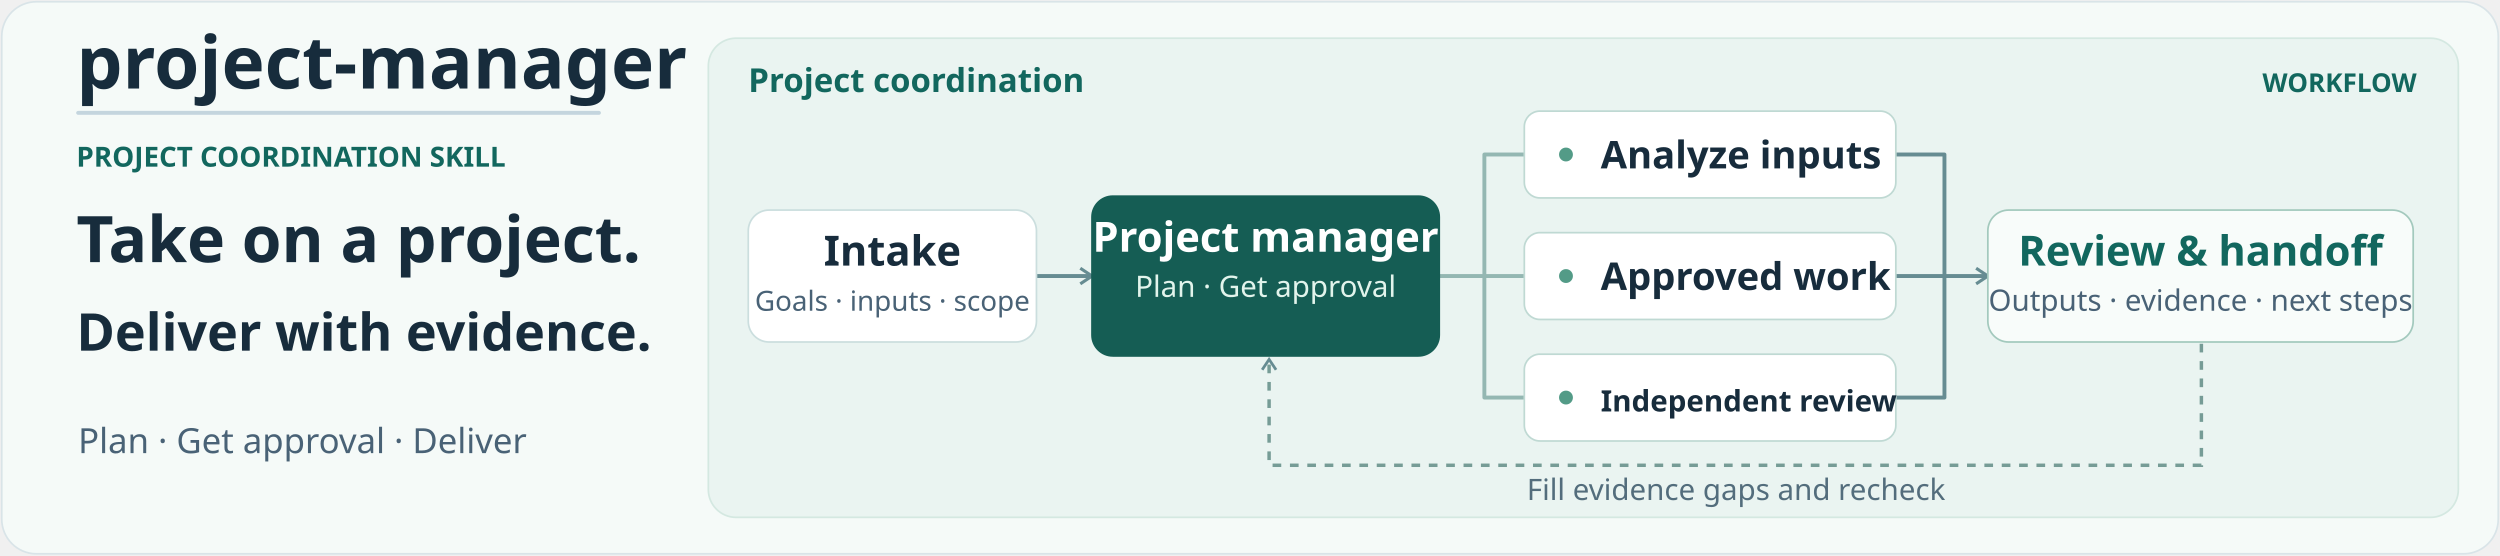
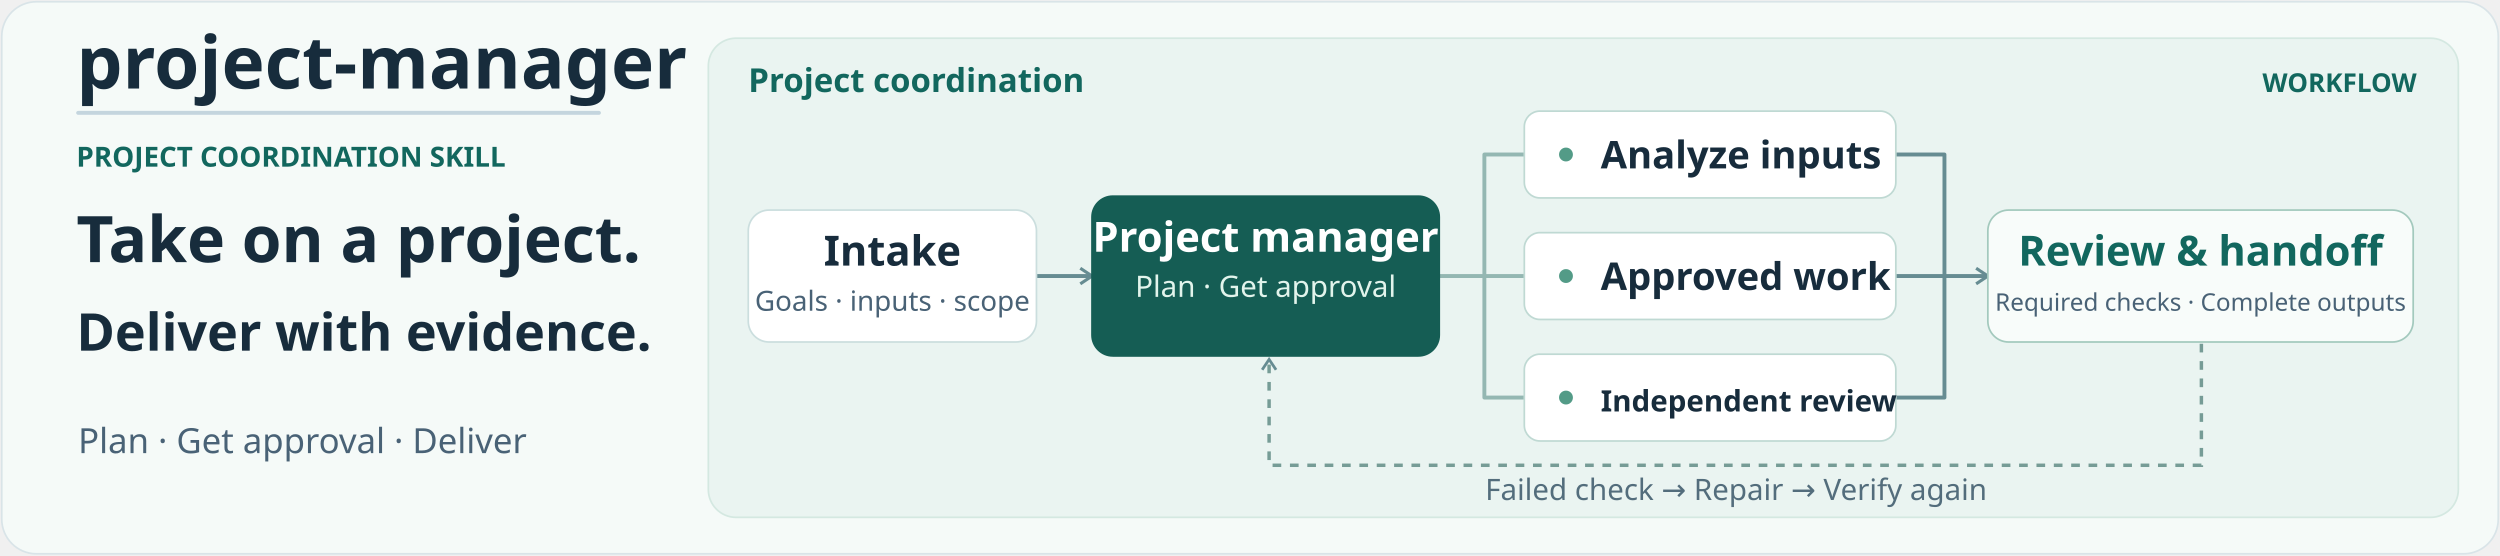
<svg xmlns="http://www.w3.org/2000/svg" width="1440" height="320" viewBox="0 0 1440 320" role="img">
  <defs>
    <marker id="tip" viewBox="0 0 10 10" refX="8" refY="5" markerWidth="5" markerHeight="5" orient="auto-start-reverse">
      <path d="M2 1 L8 5 L2 9" fill="none" stroke="#668C92" stroke-width="1.6" />
    </marker>
  </defs>
  <g font-family="Segoe UI, Microsoft YaHei, sans-serif">
    <rect x="1" y="1" width="1438" height="318" rx="20" fill="#F5FAF8" stroke="#D9E4E8" />
    <text x="44" y="51" font-size="42" font-weight="730" fill="#172C3C" text-anchor="start">project-manager</text>
    <path d="M45 65 H345" fill="none" stroke="#C4D5DE" stroke-width="2.25" stroke-linecap="round" stroke-linejoin="round" />
    <text x="44" y="96" font-size="16" font-weight="650" fill="#12675E" text-anchor="start">PROJECT COORDINATION SKILL</text>
    <text x="44" y="151" font-size="37" font-weight="700" fill="#172C3C" text-anchor="start">Take on a project.</text>
    <text x="44" y="202" font-size="30" font-weight="700" fill="#172C3C" text-anchor="start">Deliver with evidence.</text>
    <text x="45" y="261" font-size="20" font-weight="400" fill="#496276" text-anchor="start">Plan · Get approval · Deliver</text>
    <rect x="408" y="22" width="1008" height="276" rx="16" fill="#EAF4F1" stroke="#D4E8E1" />
    <text x="431" y="53" font-size="19" font-weight="650" fill="#12675E" text-anchor="start">Project coordination</text>
    <text x="1392" y="53" font-size="15" font-weight="600" fill="#12675E" text-anchor="end">WORKFLOW</text>
    <path d="M597 159 H629" fill="none" stroke="#668C92" stroke-width="2.25" stroke-linecap="round" stroke-linejoin="round" marker-end="url(#tip)" />
    <path d="M829 159 H855 M855 89 V229 M855 89 H878 M855 159 H878 M855 229 H878" fill="none" stroke="#94B7B2" stroke-width="2.25" stroke-linecap="round" stroke-linejoin="round" />
    <path d="M1092 89 H1120 M1092 159 H1120 M1092 229 H1120 M1120 89 V229 M1120 159 H1145" fill="none" stroke="#668C92" stroke-width="2.25" stroke-linecap="round" stroke-linejoin="round" marker-end="url(#tip)" />
    <rect x="431" y="121" width="166" height="76" rx="12" fill="#FFFFFF" stroke="#CBDEDE" />
    <text x="514" y="153" font-size="24" font-weight="650" fill="#172C3C" text-anchor="middle">Intake</text>
    <text x="514" y="179" font-size="16" font-weight="400" fill="#496276" text-anchor="middle">Goals · inputs · scope</text>
    <rect x="629" y="113" width="200" height="92" rx="12" fill="#155D54" stroke="#155D54" />
    <text x="729" y="145" font-size="24" font-weight="650" fill="#FFFFFF" text-anchor="middle">Project manager</text>
    <text x="729" y="171" font-size="17" font-weight="400" fill="#E2F4EC" text-anchor="middle">Plan · Get approval</text>
    <rect x="878" y="64" width="214" height="50" rx="9" fill="#FFFFFF" stroke="#BFD9D3" />
    <circle cx="902" cy="89" r="4" fill="#539B87" />
    <text x="922" y="97" font-size="22" font-weight="650" fill="#172C3C" text-anchor="start">Analyze inputs</text>
    <rect x="878" y="134" width="214" height="50" rx="9" fill="#FFFFFF" stroke="#BFD9D3" />
    <circle cx="902" cy="159" r="4" fill="#539B87" />
    <text x="922" y="167" font-size="22" font-weight="650" fill="#172C3C" text-anchor="start">Approved work</text>
    <rect x="878" y="204" width="214" height="50" rx="9" fill="#FFFFFF" stroke="#BFD9D3" />
    <circle cx="902" cy="229" r="4" fill="#539B87" />
    <text x="922" y="237" font-size="17" font-weight="650" fill="#172C3C" text-anchor="start">Independent review</text>
    <rect x="1145" y="121" width="245" height="76" rx="12" fill="#F8FCFA" stroke="#A3C9BD" />
    <text x="1267.5" y="153" font-size="24" font-weight="650" fill="#12675E" text-anchor="middle">Review &amp; handoff</text>
-     <text x="1267.5" y="179" font-size="17" font-weight="400" fill="#496276" text-anchor="middle">Outputs · evidence · next steps</text>
+     <text x="1267.5" y="179" font-size="14" font-weight="400" fill="#496276" text-anchor="middle">Required checks · Complete outputs</text>
    <path d="M1268 198 V268 H731 V207" fill="none" stroke="#769C96" stroke-width="2" stroke-dasharray="5 5" marker-end="url(#tip)" />
-     <text x="1000" y="288" font-size="17" font-weight="400" fill="#536D7C" text-anchor="middle">Fill evidence gaps and recheck</text>
+     <text x="1000" y="288" font-size="17" font-weight="400" fill="#536D7C" text-anchor="middle">Failed check → Repair → Verify again</text>
  </g>
</svg>
